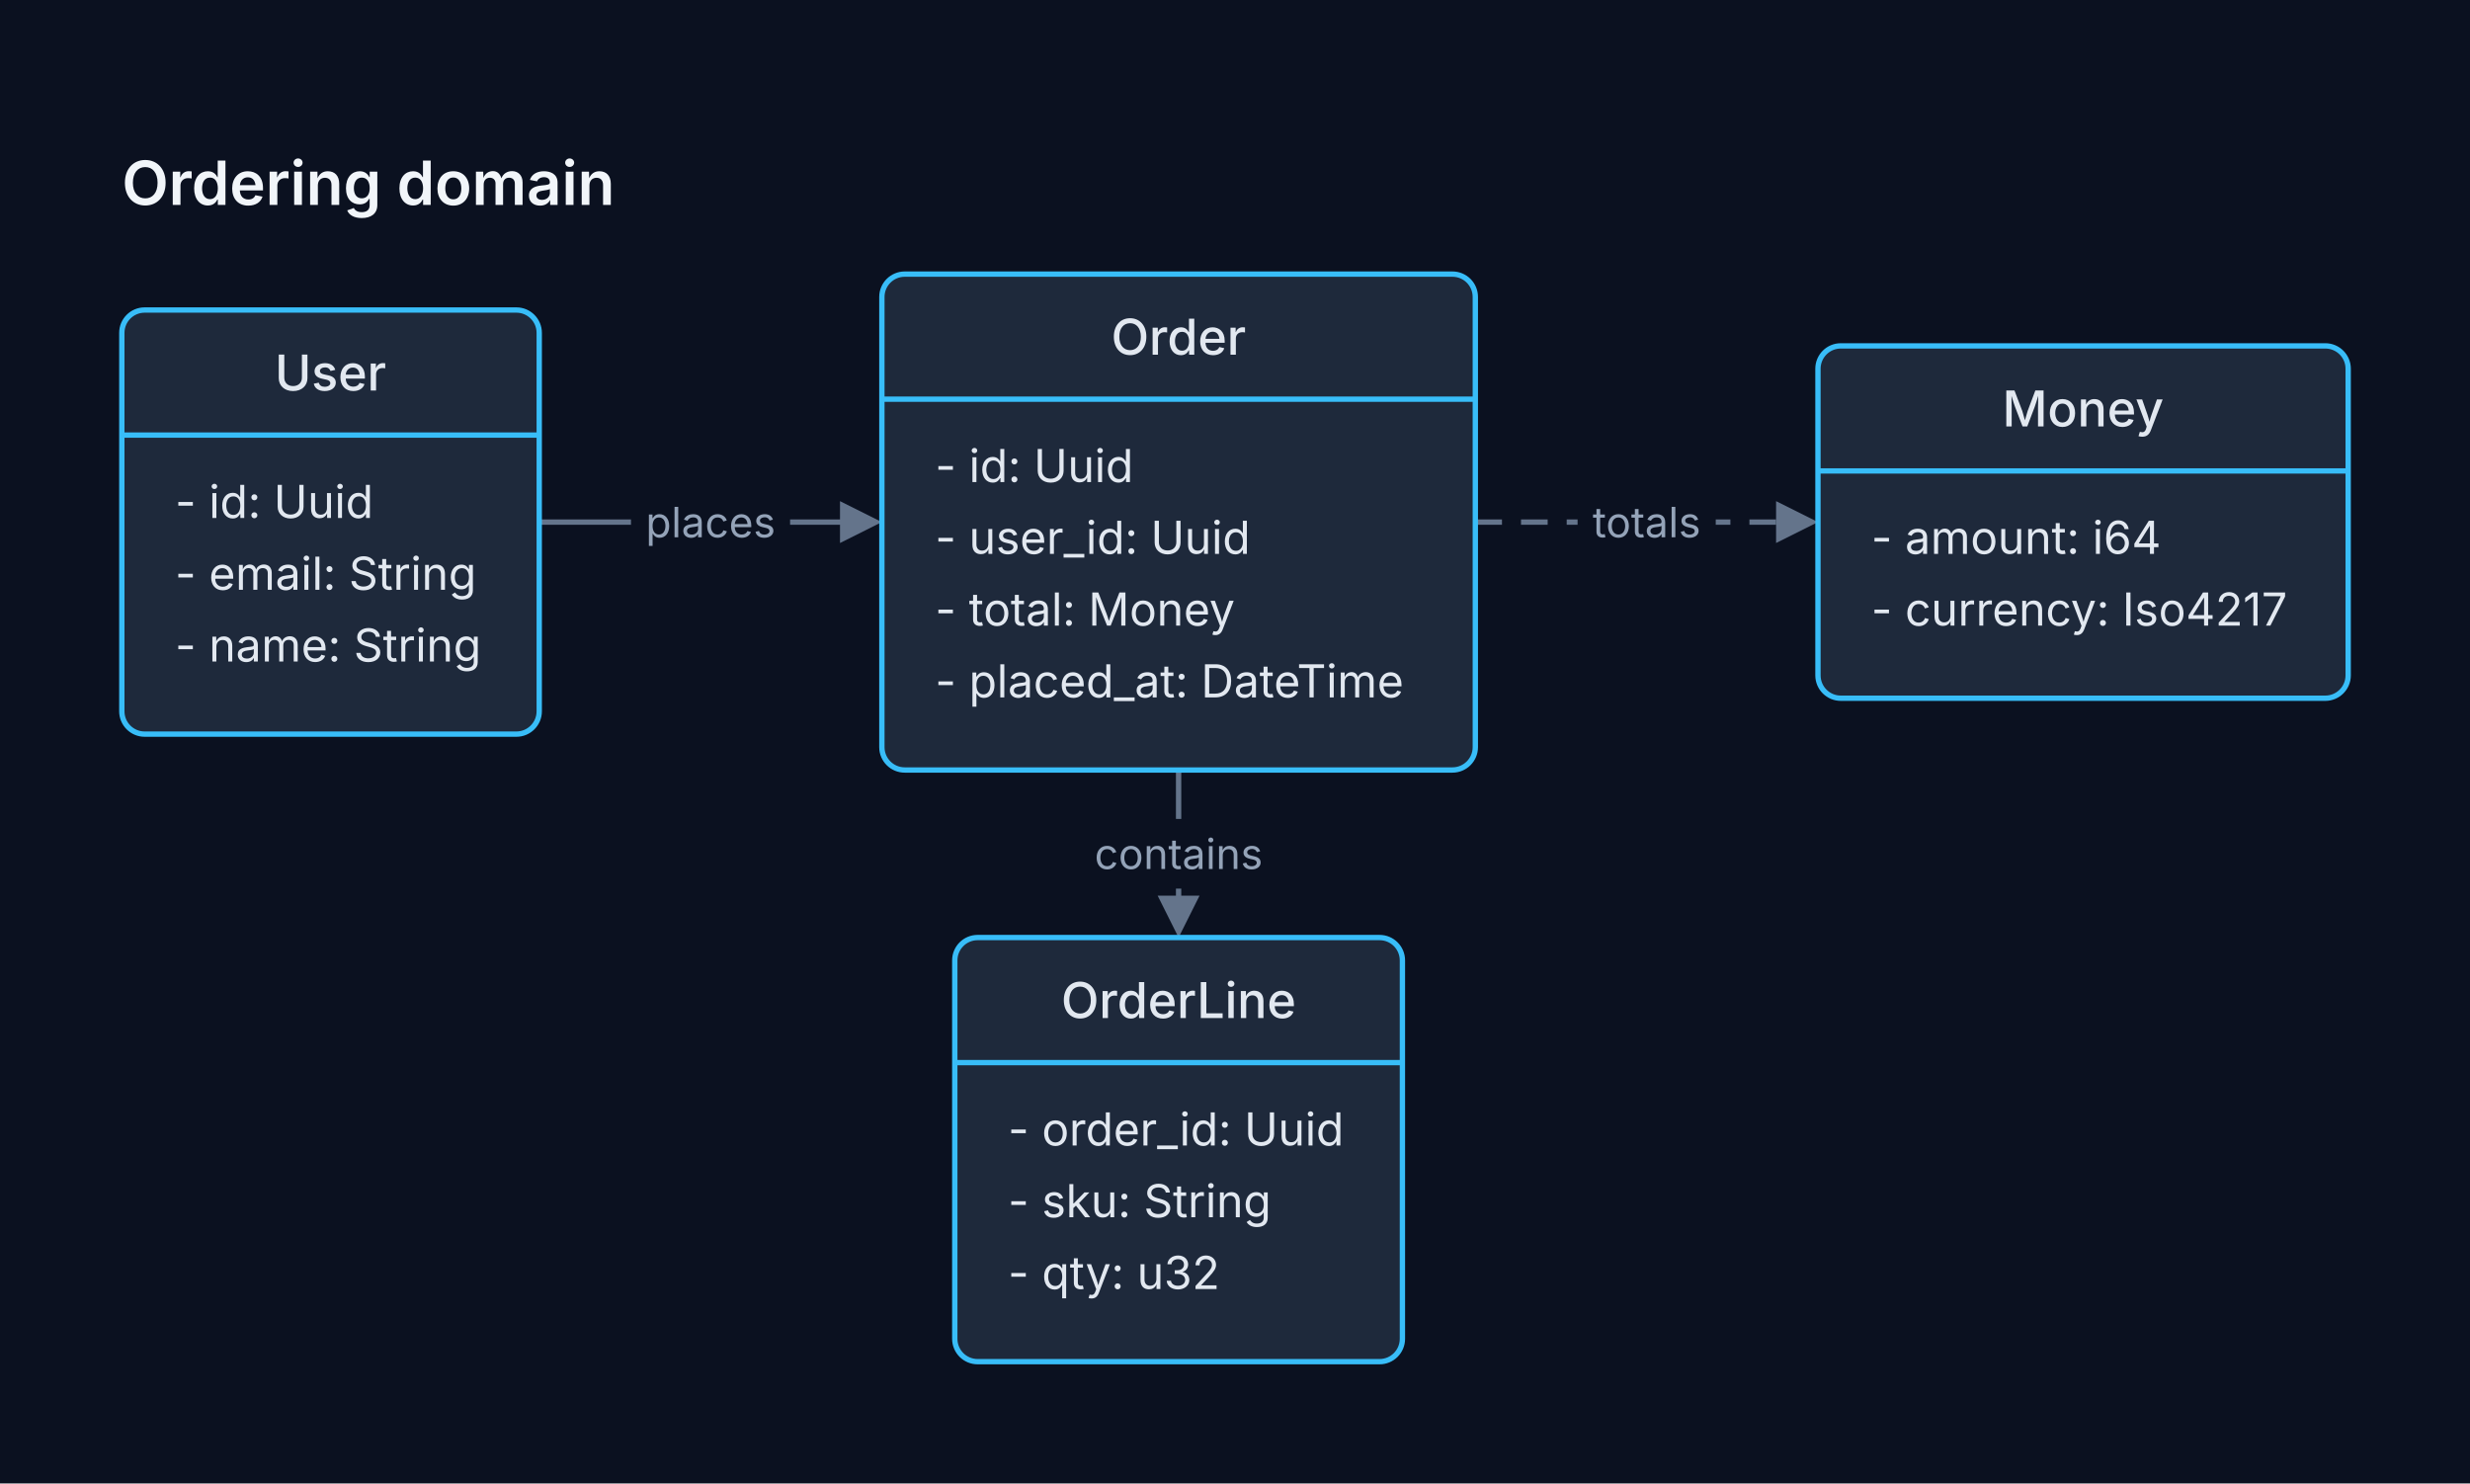
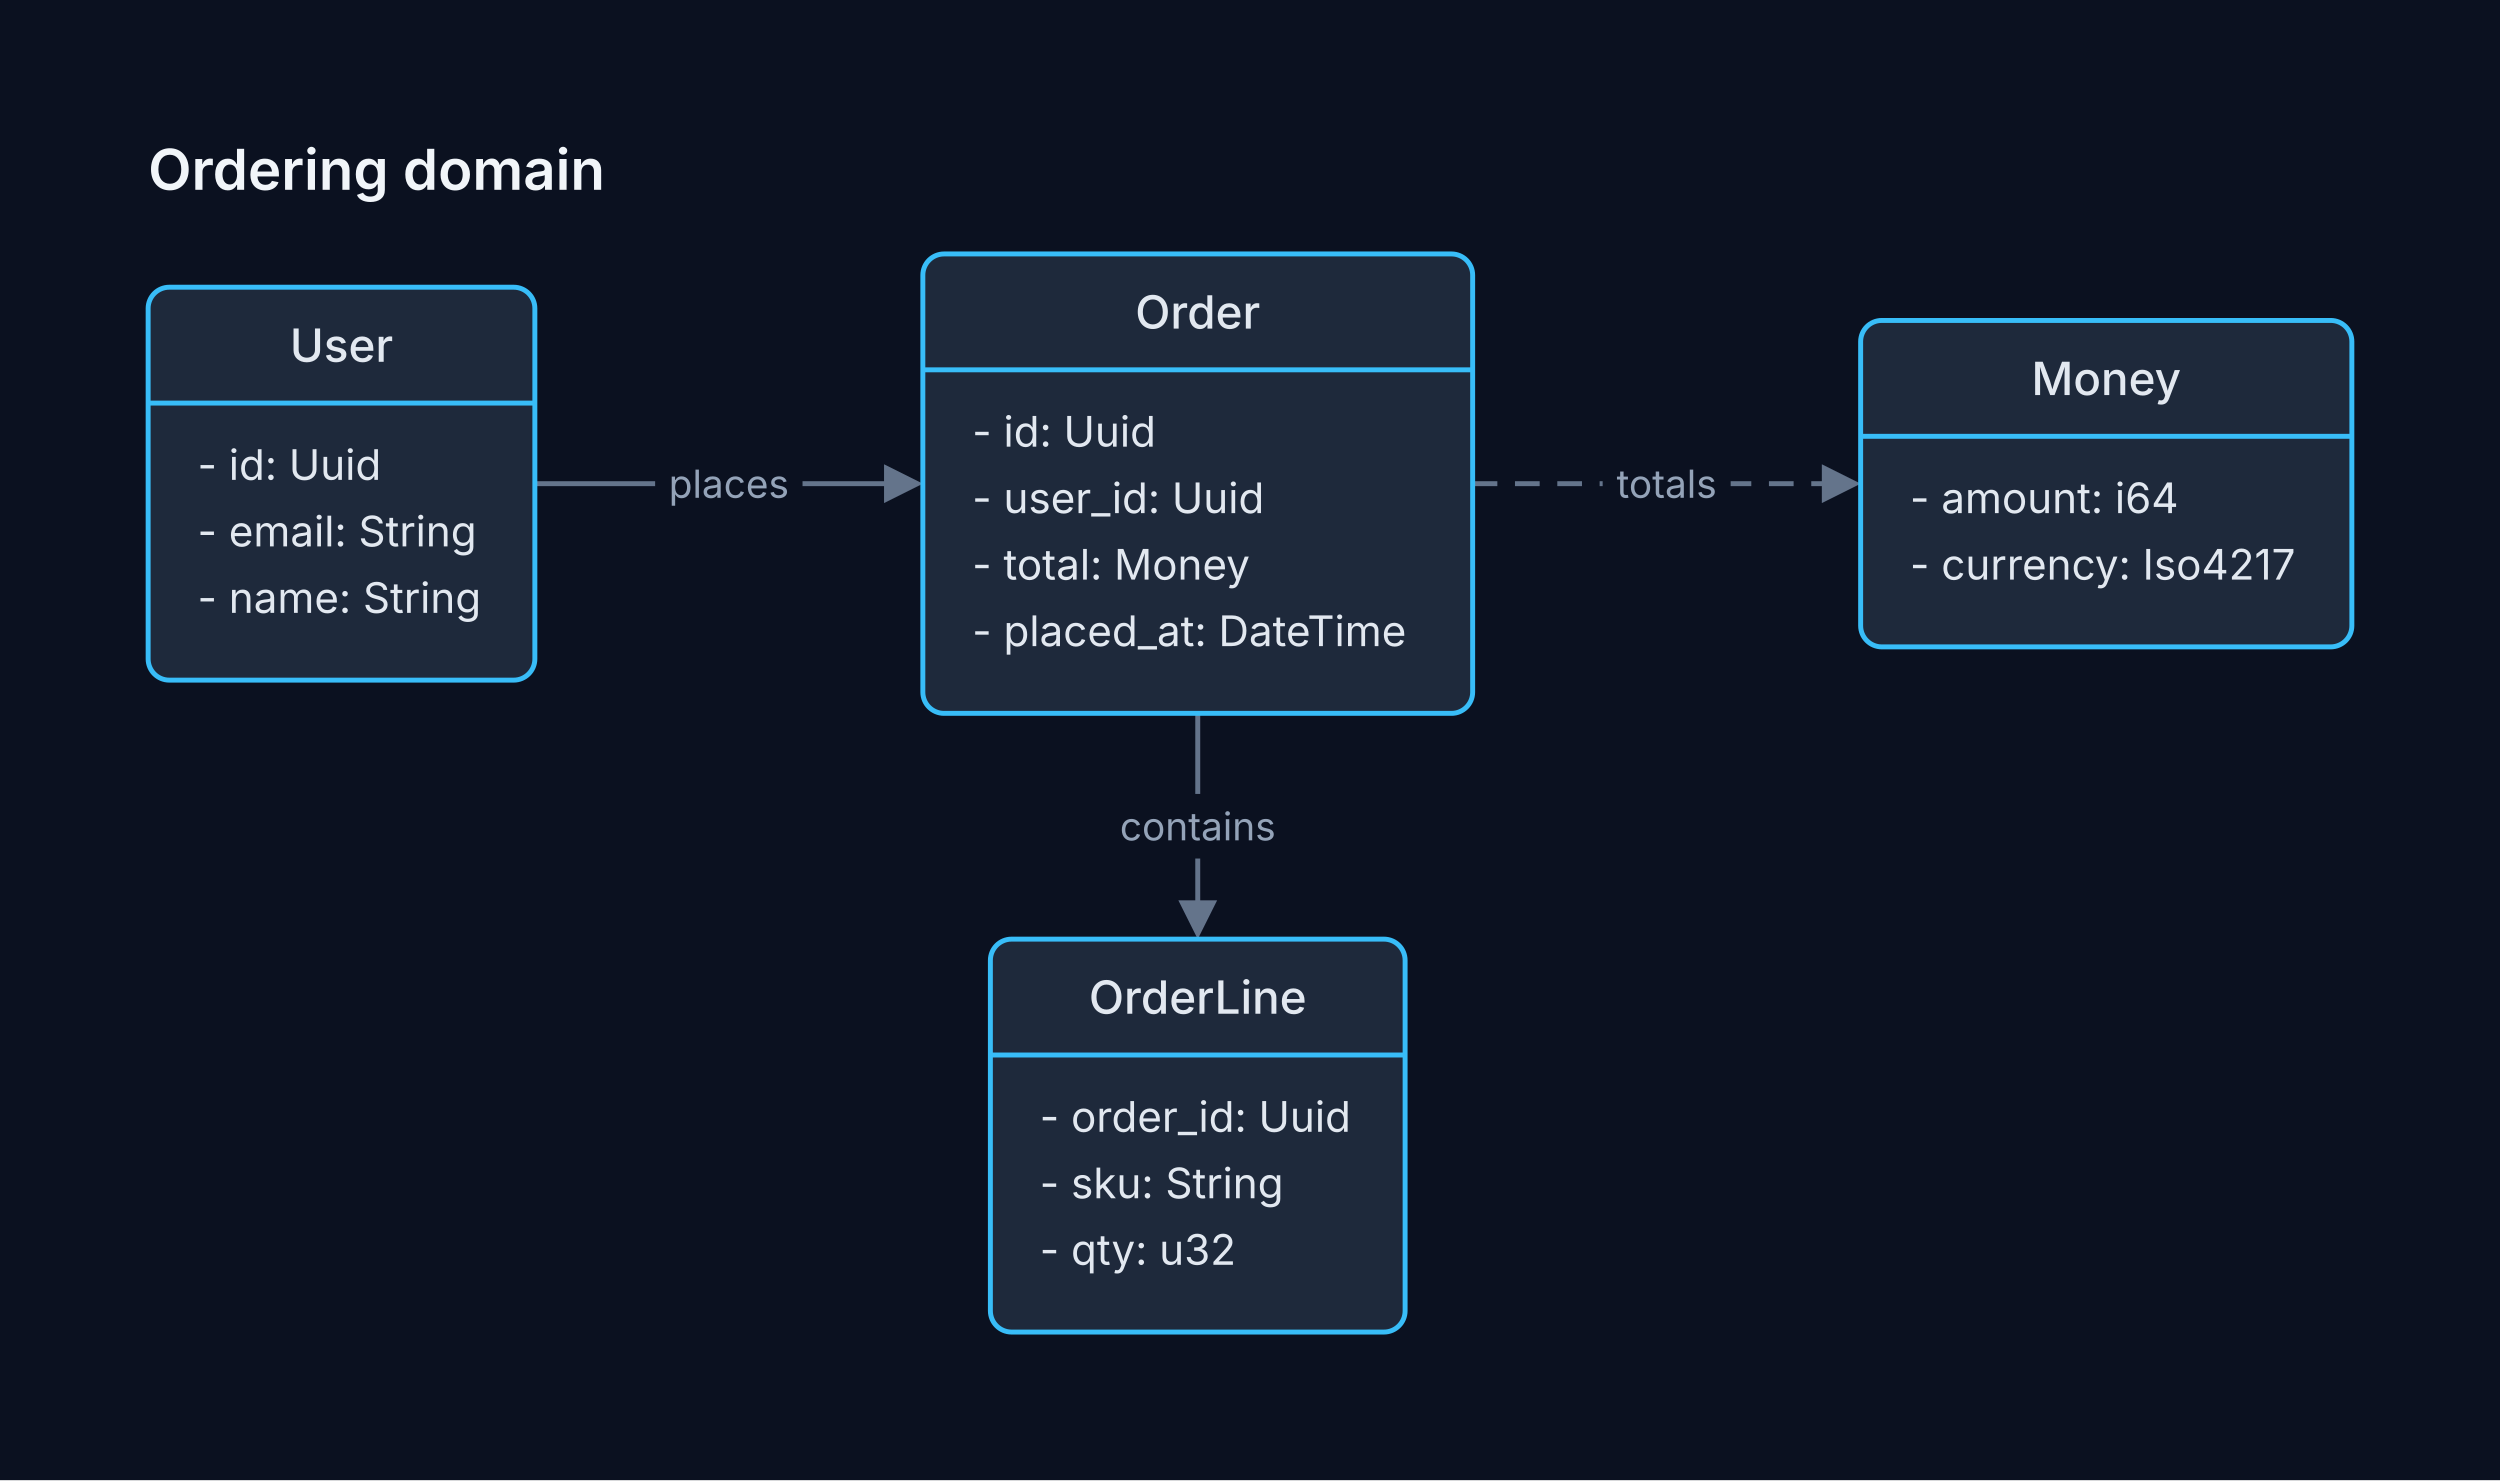
- <svg xmlns="http://www.w3.org/2000/svg" width="648.79" height="389.65" viewBox="0 0 648.79 389.65" role="img" aria-label="Ordering domain">
+ <svg xmlns="http://www.w3.org/2000/svg" width="708.79" height="419.65" viewBox="0 0 708.79 419.65" role="img" aria-label="Ordering domain">
  <defs>
    <marker id="h-solid-_64748b" markerUnits="userSpaceOnUse" markerWidth="13" markerHeight="11" viewBox="-12 0 13 11" refX="0" refY="5.5" orient="auto-start-reverse">
      <path d="M-11,0 L0,5.5 L-11,11 z" fill="#64748b" />
    </marker>
  </defs>
-   <rect x="0" y="0" width="648.79" height="389.65" fill="#0b1120" />
-   <g transform="translate(32,81.43)">
-     <polyline points="109.64,55.7 199.64,55.7" fill="none" stroke="none" marker-end="url(#h-solid-_64748b)" />
-     <polyline points="109.64,55.7 190.14,55.7" fill="none" stroke="#64748b" stroke-width="1.4" stroke-linejoin="round" stroke-linecap="butt" />
-     <polyline points="277.58,120.82 277.58,164.83" fill="none" stroke="none" marker-end="url(#h-solid-_64748b)" />
-     <polyline points="277.58,120.82 277.58,155.32" fill="none" stroke="#64748b" stroke-width="1.4" stroke-linejoin="round" stroke-linecap="butt" />
-     <polyline points="355.52,55.7 445.52,55.7" fill="none" stroke="none" marker-end="url(#h-solid-_64748b)" />
-     <polyline points="355.52,55.7 436.02,55.7" fill="none" stroke="#64748b" stroke-width="1.4" stroke-linejoin="round" stroke-linecap="butt" stroke-dasharray="7 5" />
-     <rect x="133.74" y="46.55" width="41.79" height="18.3" rx="3" fill="#0b1120" />
-     <text x="154.64" y="55.7" text-anchor="middle" dominant-baseline="central" font-family="Inter, ui-sans-serif, system-ui, sans-serif" font-size="11" font-weight="400" fill="#94a3b8">
-       <tspan x="154.64" dy="0">places</tspan>
+   <rect x="0" y="0" width="708.79" height="419.65" fill="#0b1120" />
+   <g transform="translate(42,81.43)">
+     <polyline points="109.64,55.7 219.64,55.7" fill="none" stroke="none" marker-end="url(#h-solid-_64748b)" />
+     <polyline points="109.64,55.7 210.14,55.7" fill="none" stroke="#64748b" stroke-width="1.4" stroke-linejoin="round" stroke-linecap="butt" />
+     <polyline points="297.58,120.82 297.58,184.83" fill="none" stroke="none" marker-end="url(#h-solid-_64748b)" />
+     <polyline points="297.58,120.82 297.58,175.33" fill="none" stroke="#64748b" stroke-width="1.4" stroke-linejoin="round" stroke-linecap="butt" />
+     <polyline points="375.52,55.7 485.52,55.7" fill="none" stroke="none" marker-end="url(#h-solid-_64748b)" />
+     <polyline points="375.52,55.7 476.02,55.7" fill="none" stroke="#64748b" stroke-width="1.4" stroke-linejoin="round" stroke-linecap="butt" stroke-dasharray="7 5" />
+     <rect x="143.74" y="46.55" width="41.79" height="18.3" rx="3" fill="#0b1120" />
+     <text x="164.64" y="55.7" text-anchor="middle" dominant-baseline="central" font-family="Inter, ui-sans-serif, system-ui, sans-serif" font-size="11" font-weight="400" fill="#94a3b8">
+       <tspan x="164.64" dy="0">places</tspan>
    </text>
-     <rect x="252.1" y="133.67" width="50.96" height="18.3" rx="3" fill="#0b1120" />
-     <text x="277.58" y="142.82" text-anchor="middle" dominant-baseline="central" font-family="Inter, ui-sans-serif, system-ui, sans-serif" font-size="11" font-weight="400" fill="#94a3b8">
-       <tspan x="277.58" dy="0">contains</tspan>
+     <rect x="272.1" y="143.67" width="50.96" height="18.3" rx="3" fill="#0b1120" />
+     <text x="297.58" y="152.82" text-anchor="middle" dominant-baseline="central" font-family="Inter, ui-sans-serif, system-ui, sans-serif" font-size="11" font-weight="400" fill="#94a3b8">
+       <tspan x="297.58" dy="0">contains</tspan>
    </text>
-     <rect x="382.38" y="46.55" width="36.29" height="18.3" rx="3" fill="#0b1120" />
-     <text x="400.52" y="55.7" text-anchor="middle" dominant-baseline="central" font-family="Inter, ui-sans-serif, system-ui, sans-serif" font-size="11" font-weight="400" fill="#94a3b8">
-       <tspan x="400.52" dy="0">totals</tspan>
+     <rect x="412.38" y="46.55" width="36.29" height="18.3" rx="3" fill="#0b1120" />
+     <text x="430.52" y="55.7" text-anchor="middle" dominant-baseline="central" font-family="Inter, ui-sans-serif, system-ui, sans-serif" font-size="11" font-weight="400" fill="#94a3b8">
+       <tspan x="430.52" dy="0">totals</tspan>
    </text>
    <rect x="0" y="0" width="109.64" height="111.4" rx="6" fill="#1e293b" stroke="#38bdf8" stroke-width="1.4" />
-     <rect x="199.64" y="-9.43" width="155.88" height="130.25" rx="6" fill="#1e293b" stroke="#38bdf8" stroke-width="1.4" />
-     <rect x="218.79" y="164.83" width="117.58" height="111.4" rx="6" fill="#1e293b" stroke="#38bdf8" stroke-width="1.4" />
-     <rect x="445.52" y="9.42" width="139.27" height="92.55" rx="6" fill="#1e293b" stroke="#38bdf8" stroke-width="1.4" />
+     <rect x="219.64" y="-9.43" width="155.88" height="130.25" rx="6" fill="#1e293b" stroke="#38bdf8" stroke-width="1.4" />
+     <rect x="238.79" y="184.83" width="117.58" height="111.4" rx="6" fill="#1e293b" stroke="#38bdf8" stroke-width="1.4" />
+     <rect x="485.52" y="9.42" width="139.27" height="92.55" rx="6" fill="#1e293b" stroke="#38bdf8" stroke-width="1.4" />
    <rect x="0" y="32.15" width="109.64" height="1.4" rx="0" fill="#38bdf8" stroke="none" stroke-width="0" />
-     <rect x="199.64" y="22.72" width="155.88" height="1.4" rx="0" fill="#38bdf8" stroke="none" stroke-width="0" />
-     <rect x="218.79" y="196.98" width="117.58" height="1.4" rx="0" fill="#38bdf8" stroke="none" stroke-width="0" />
-     <rect x="445.52" y="41.57" width="139.27" height="1.4" rx="0" fill="#38bdf8" stroke="none" stroke-width="0" />
+     <rect x="219.64" y="22.72" width="155.88" height="1.4" rx="0" fill="#38bdf8" stroke="none" stroke-width="0" />
+     <rect x="238.79" y="216.98" width="117.58" height="1.4" rx="0" fill="#38bdf8" stroke="none" stroke-width="0" />
+     <rect x="485.52" y="41.57" width="139.27" height="1.4" rx="0" fill="#38bdf8" stroke="none" stroke-width="0" />
    <text x="54.82" y="16.42" text-anchor="middle" dominant-baseline="central" font-family="Inter, ui-sans-serif, system-ui, sans-serif" font-size="13" font-weight="500" fill="#e2e8f0">User</text>
    <text x="14" y="50.27" text-anchor="start" dominant-baseline="central" font-family="Inter, ui-sans-serif, system-ui, sans-serif" font-size="11.96" font-weight="400" fill="#e2e8f0">- id: Uuid</text>
    <text x="14" y="69.13" text-anchor="start" dominant-baseline="central" font-family="Inter, ui-sans-serif, system-ui, sans-serif" font-size="11.96" font-weight="400" fill="#e2e8f0">- email: String</text>
    <text x="14" y="87.98" text-anchor="start" dominant-baseline="central" font-family="Inter, ui-sans-serif, system-ui, sans-serif" font-size="11.96" font-weight="400" fill="#e2e8f0">- name: String</text>
-     <text x="277.58" y="7" text-anchor="middle" dominant-baseline="central" font-family="Inter, ui-sans-serif, system-ui, sans-serif" font-size="13" font-weight="500" fill="#e2e8f0">Order</text>
-     <text x="213.64" y="40.85" text-anchor="start" dominant-baseline="central" font-family="Inter, ui-sans-serif, system-ui, sans-serif" font-size="11.96" font-weight="400" fill="#e2e8f0">- id: Uuid</text>
-     <text x="213.64" y="59.7" text-anchor="start" dominant-baseline="central" font-family="Inter, ui-sans-serif, system-ui, sans-serif" font-size="11.96" font-weight="400" fill="#e2e8f0">- user_id: Uuid</text>
-     <text x="213.64" y="78.55" text-anchor="start" dominant-baseline="central" font-family="Inter, ui-sans-serif, system-ui, sans-serif" font-size="11.96" font-weight="400" fill="#e2e8f0">- total: Money</text>
-     <text x="213.64" y="97.4" text-anchor="start" dominant-baseline="central" font-family="Inter, ui-sans-serif, system-ui, sans-serif" font-size="11.96" font-weight="400" fill="#e2e8f0">- placed_at: DateTime</text>
-     <text x="277.58" y="181.25" text-anchor="middle" dominant-baseline="central" font-family="Inter, ui-sans-serif, system-ui, sans-serif" font-size="13" font-weight="500" fill="#e2e8f0">OrderLine</text>
-     <text x="232.79" y="215.1" text-anchor="start" dominant-baseline="central" font-family="Inter, ui-sans-serif, system-ui, sans-serif" font-size="11.96" font-weight="400" fill="#e2e8f0">- order_id: Uuid</text>
-     <text x="232.79" y="233.95" text-anchor="start" dominant-baseline="central" font-family="Inter, ui-sans-serif, system-ui, sans-serif" font-size="11.96" font-weight="400" fill="#e2e8f0">- sku: String</text>
-     <text x="232.79" y="252.8" text-anchor="start" dominant-baseline="central" font-family="Inter, ui-sans-serif, system-ui, sans-serif" font-size="11.96" font-weight="400" fill="#e2e8f0">- qty: u32</text>
-     <text x="515.15" y="25.85" text-anchor="middle" dominant-baseline="central" font-family="Inter, ui-sans-serif, system-ui, sans-serif" font-size="13" font-weight="500" fill="#e2e8f0">Money</text>
-     <text x="459.52" y="59.7" text-anchor="start" dominant-baseline="central" font-family="Inter, ui-sans-serif, system-ui, sans-serif" font-size="11.96" font-weight="400" fill="#e2e8f0">- amount: i64</text>
-     <text x="459.52" y="78.55" text-anchor="start" dominant-baseline="central" font-family="Inter, ui-sans-serif, system-ui, sans-serif" font-size="11.96" font-weight="400" fill="#e2e8f0">- currency: Iso4217</text>
+     <text x="297.58" y="7" text-anchor="middle" dominant-baseline="central" font-family="Inter, ui-sans-serif, system-ui, sans-serif" font-size="13" font-weight="500" fill="#e2e8f0">Order</text>
+     <text x="233.64" y="40.85" text-anchor="start" dominant-baseline="central" font-family="Inter, ui-sans-serif, system-ui, sans-serif" font-size="11.96" font-weight="400" fill="#e2e8f0">- id: Uuid</text>
+     <text x="233.64" y="59.7" text-anchor="start" dominant-baseline="central" font-family="Inter, ui-sans-serif, system-ui, sans-serif" font-size="11.96" font-weight="400" fill="#e2e8f0">- user_id: Uuid</text>
+     <text x="233.64" y="78.55" text-anchor="start" dominant-baseline="central" font-family="Inter, ui-sans-serif, system-ui, sans-serif" font-size="11.96" font-weight="400" fill="#e2e8f0">- total: Money</text>
+     <text x="233.64" y="97.4" text-anchor="start" dominant-baseline="central" font-family="Inter, ui-sans-serif, system-ui, sans-serif" font-size="11.96" font-weight="400" fill="#e2e8f0">- placed_at: DateTime</text>
+     <text x="297.58" y="201.25" text-anchor="middle" dominant-baseline="central" font-family="Inter, ui-sans-serif, system-ui, sans-serif" font-size="13" font-weight="500" fill="#e2e8f0">OrderLine</text>
+     <text x="252.79" y="235.1" text-anchor="start" dominant-baseline="central" font-family="Inter, ui-sans-serif, system-ui, sans-serif" font-size="11.96" font-weight="400" fill="#e2e8f0">- order_id: Uuid</text>
+     <text x="252.79" y="253.95" text-anchor="start" dominant-baseline="central" font-family="Inter, ui-sans-serif, system-ui, sans-serif" font-size="11.96" font-weight="400" fill="#e2e8f0">- sku: String</text>
+     <text x="252.79" y="272.8" text-anchor="start" dominant-baseline="central" font-family="Inter, ui-sans-serif, system-ui, sans-serif" font-size="11.96" font-weight="400" fill="#e2e8f0">- qty: u32</text>
+     <text x="555.15" y="25.85" text-anchor="middle" dominant-baseline="central" font-family="Inter, ui-sans-serif, system-ui, sans-serif" font-size="13" font-weight="500" fill="#e2e8f0">Money</text>
+     <text x="499.52" y="59.7" text-anchor="start" dominant-baseline="central" font-family="Inter, ui-sans-serif, system-ui, sans-serif" font-size="11.96" font-weight="400" fill="#e2e8f0">- amount: i64</text>
+     <text x="499.52" y="78.55" text-anchor="start" dominant-baseline="central" font-family="Inter, ui-sans-serif, system-ui, sans-serif" font-size="11.96" font-weight="400" fill="#e2e8f0">- currency: Iso4217</text>
    <text x="0" y="-33.43" text-anchor="start" dominant-baseline="central" font-family="Inter, ui-sans-serif, system-ui, sans-serif" font-size="16" font-weight="600" fill="#f1f5f9">Ordering domain</text>
  </g>
</svg>
